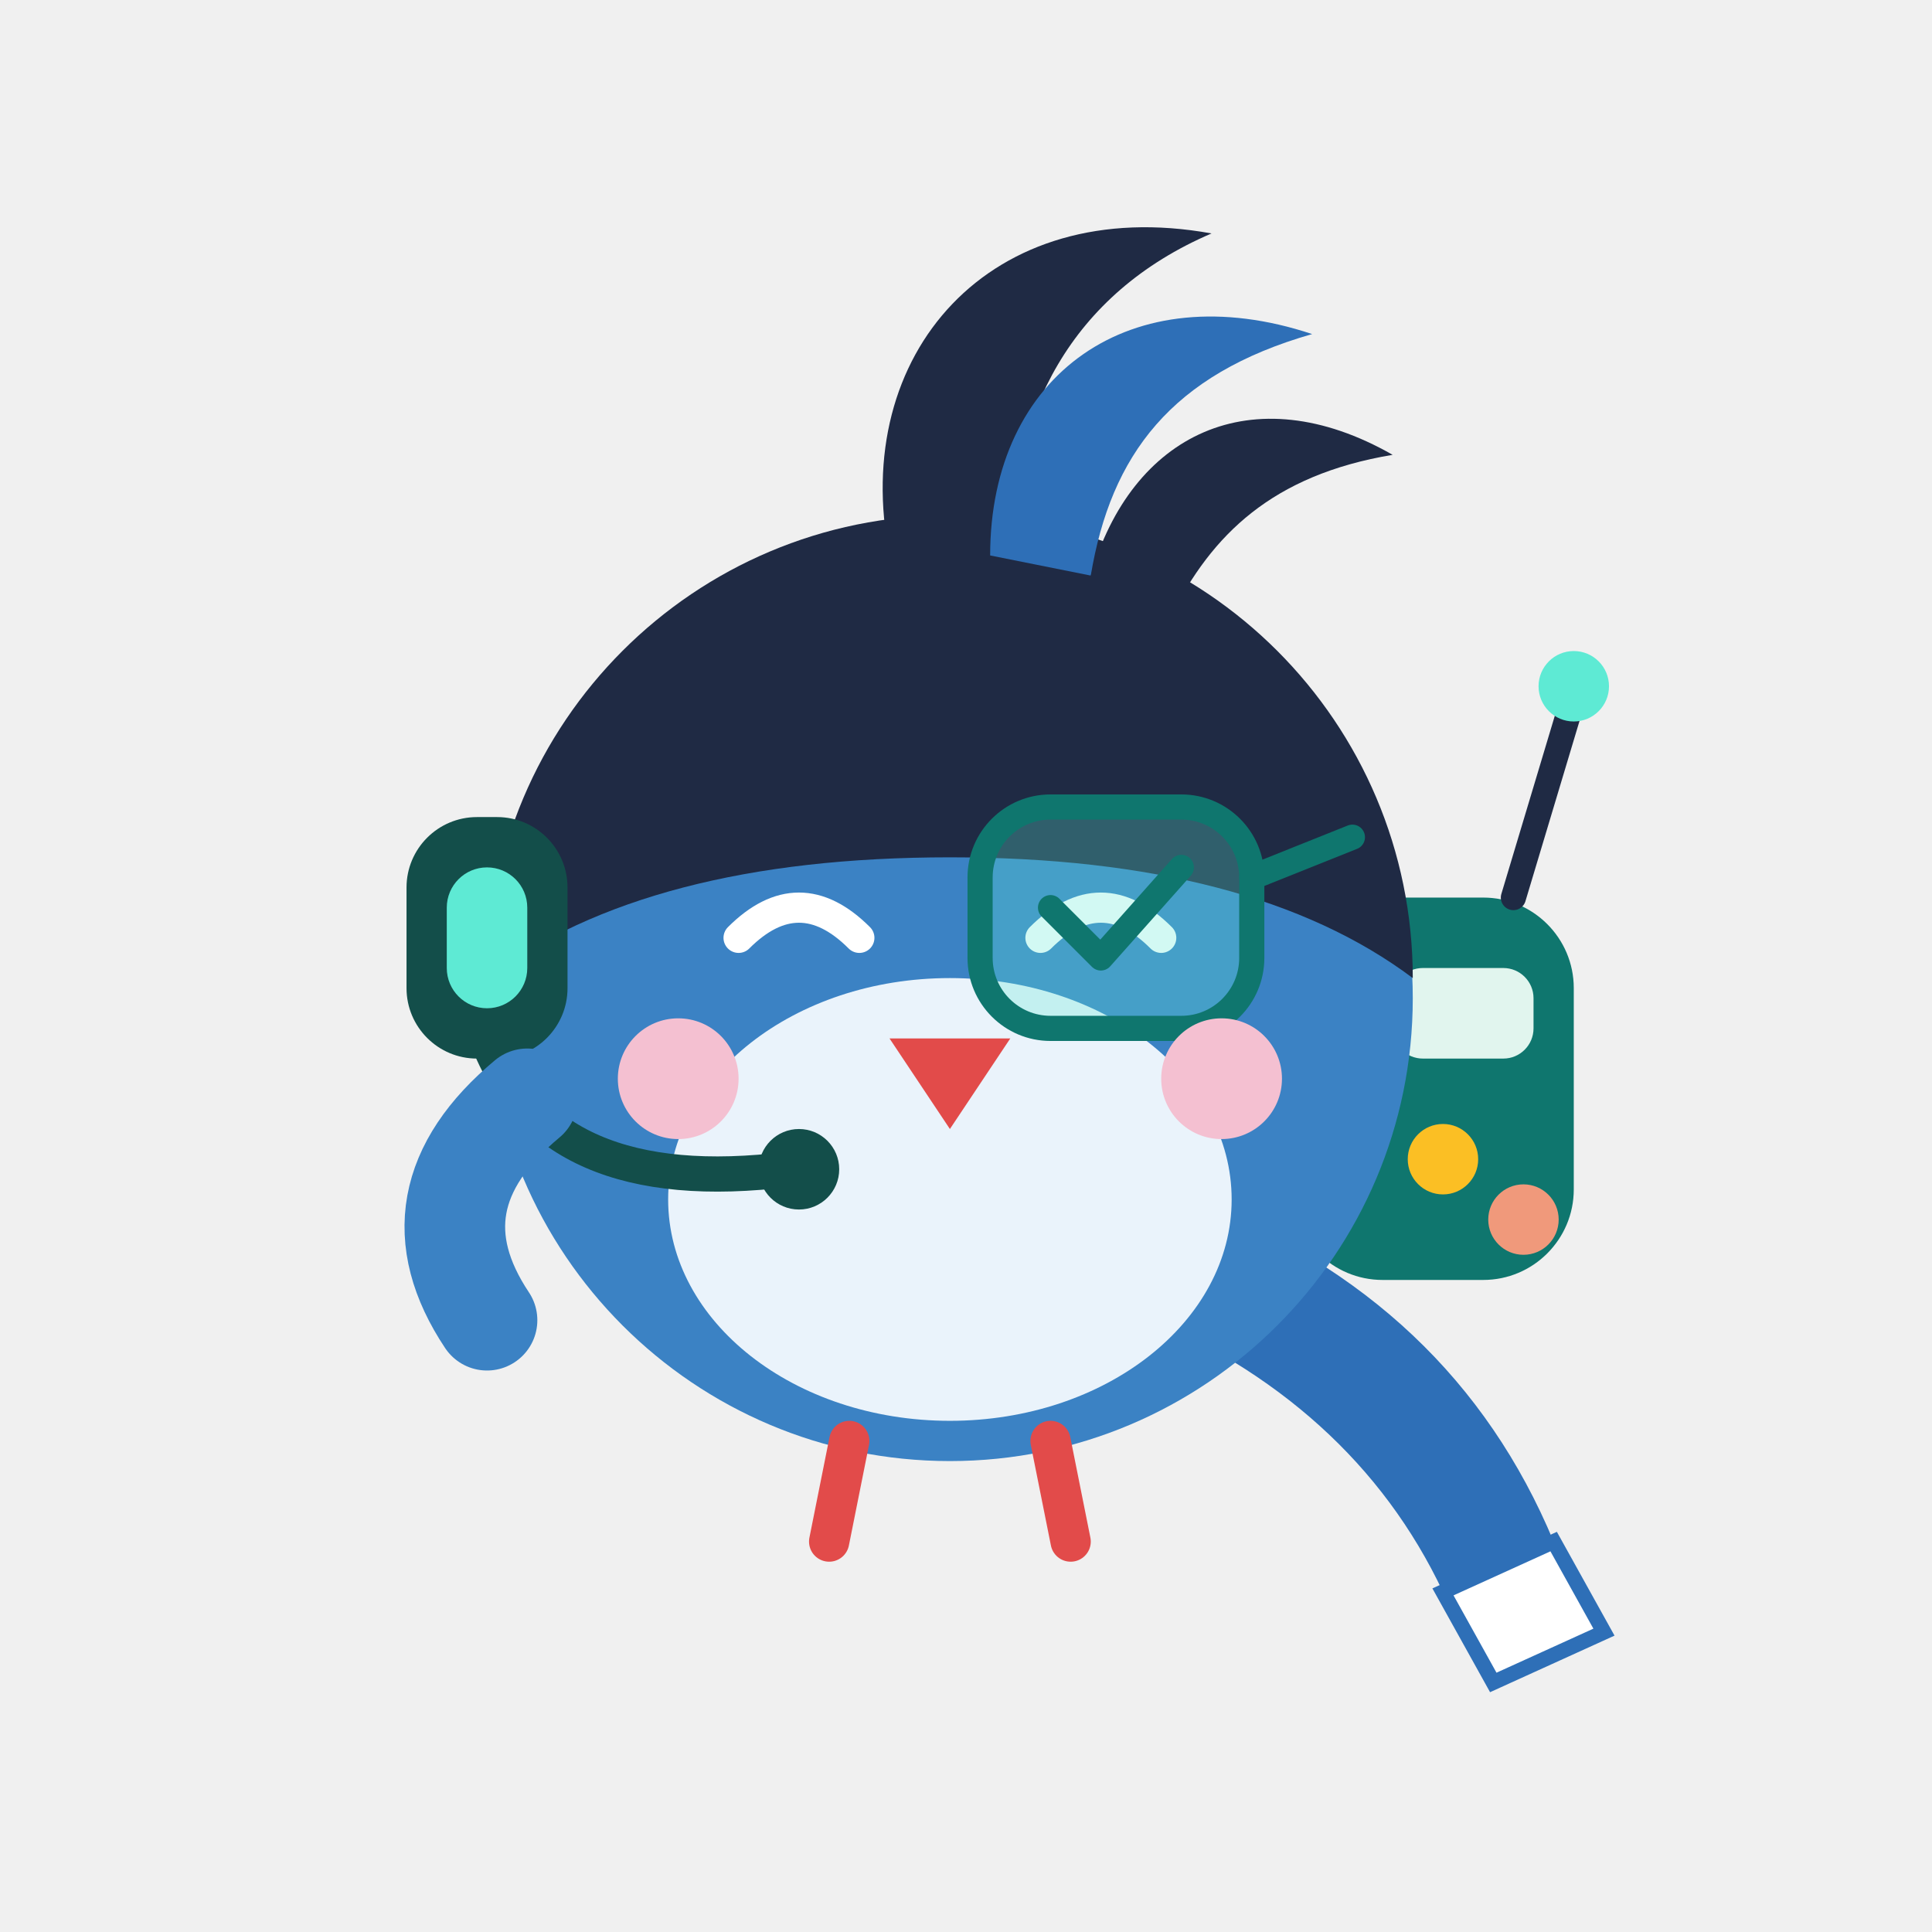
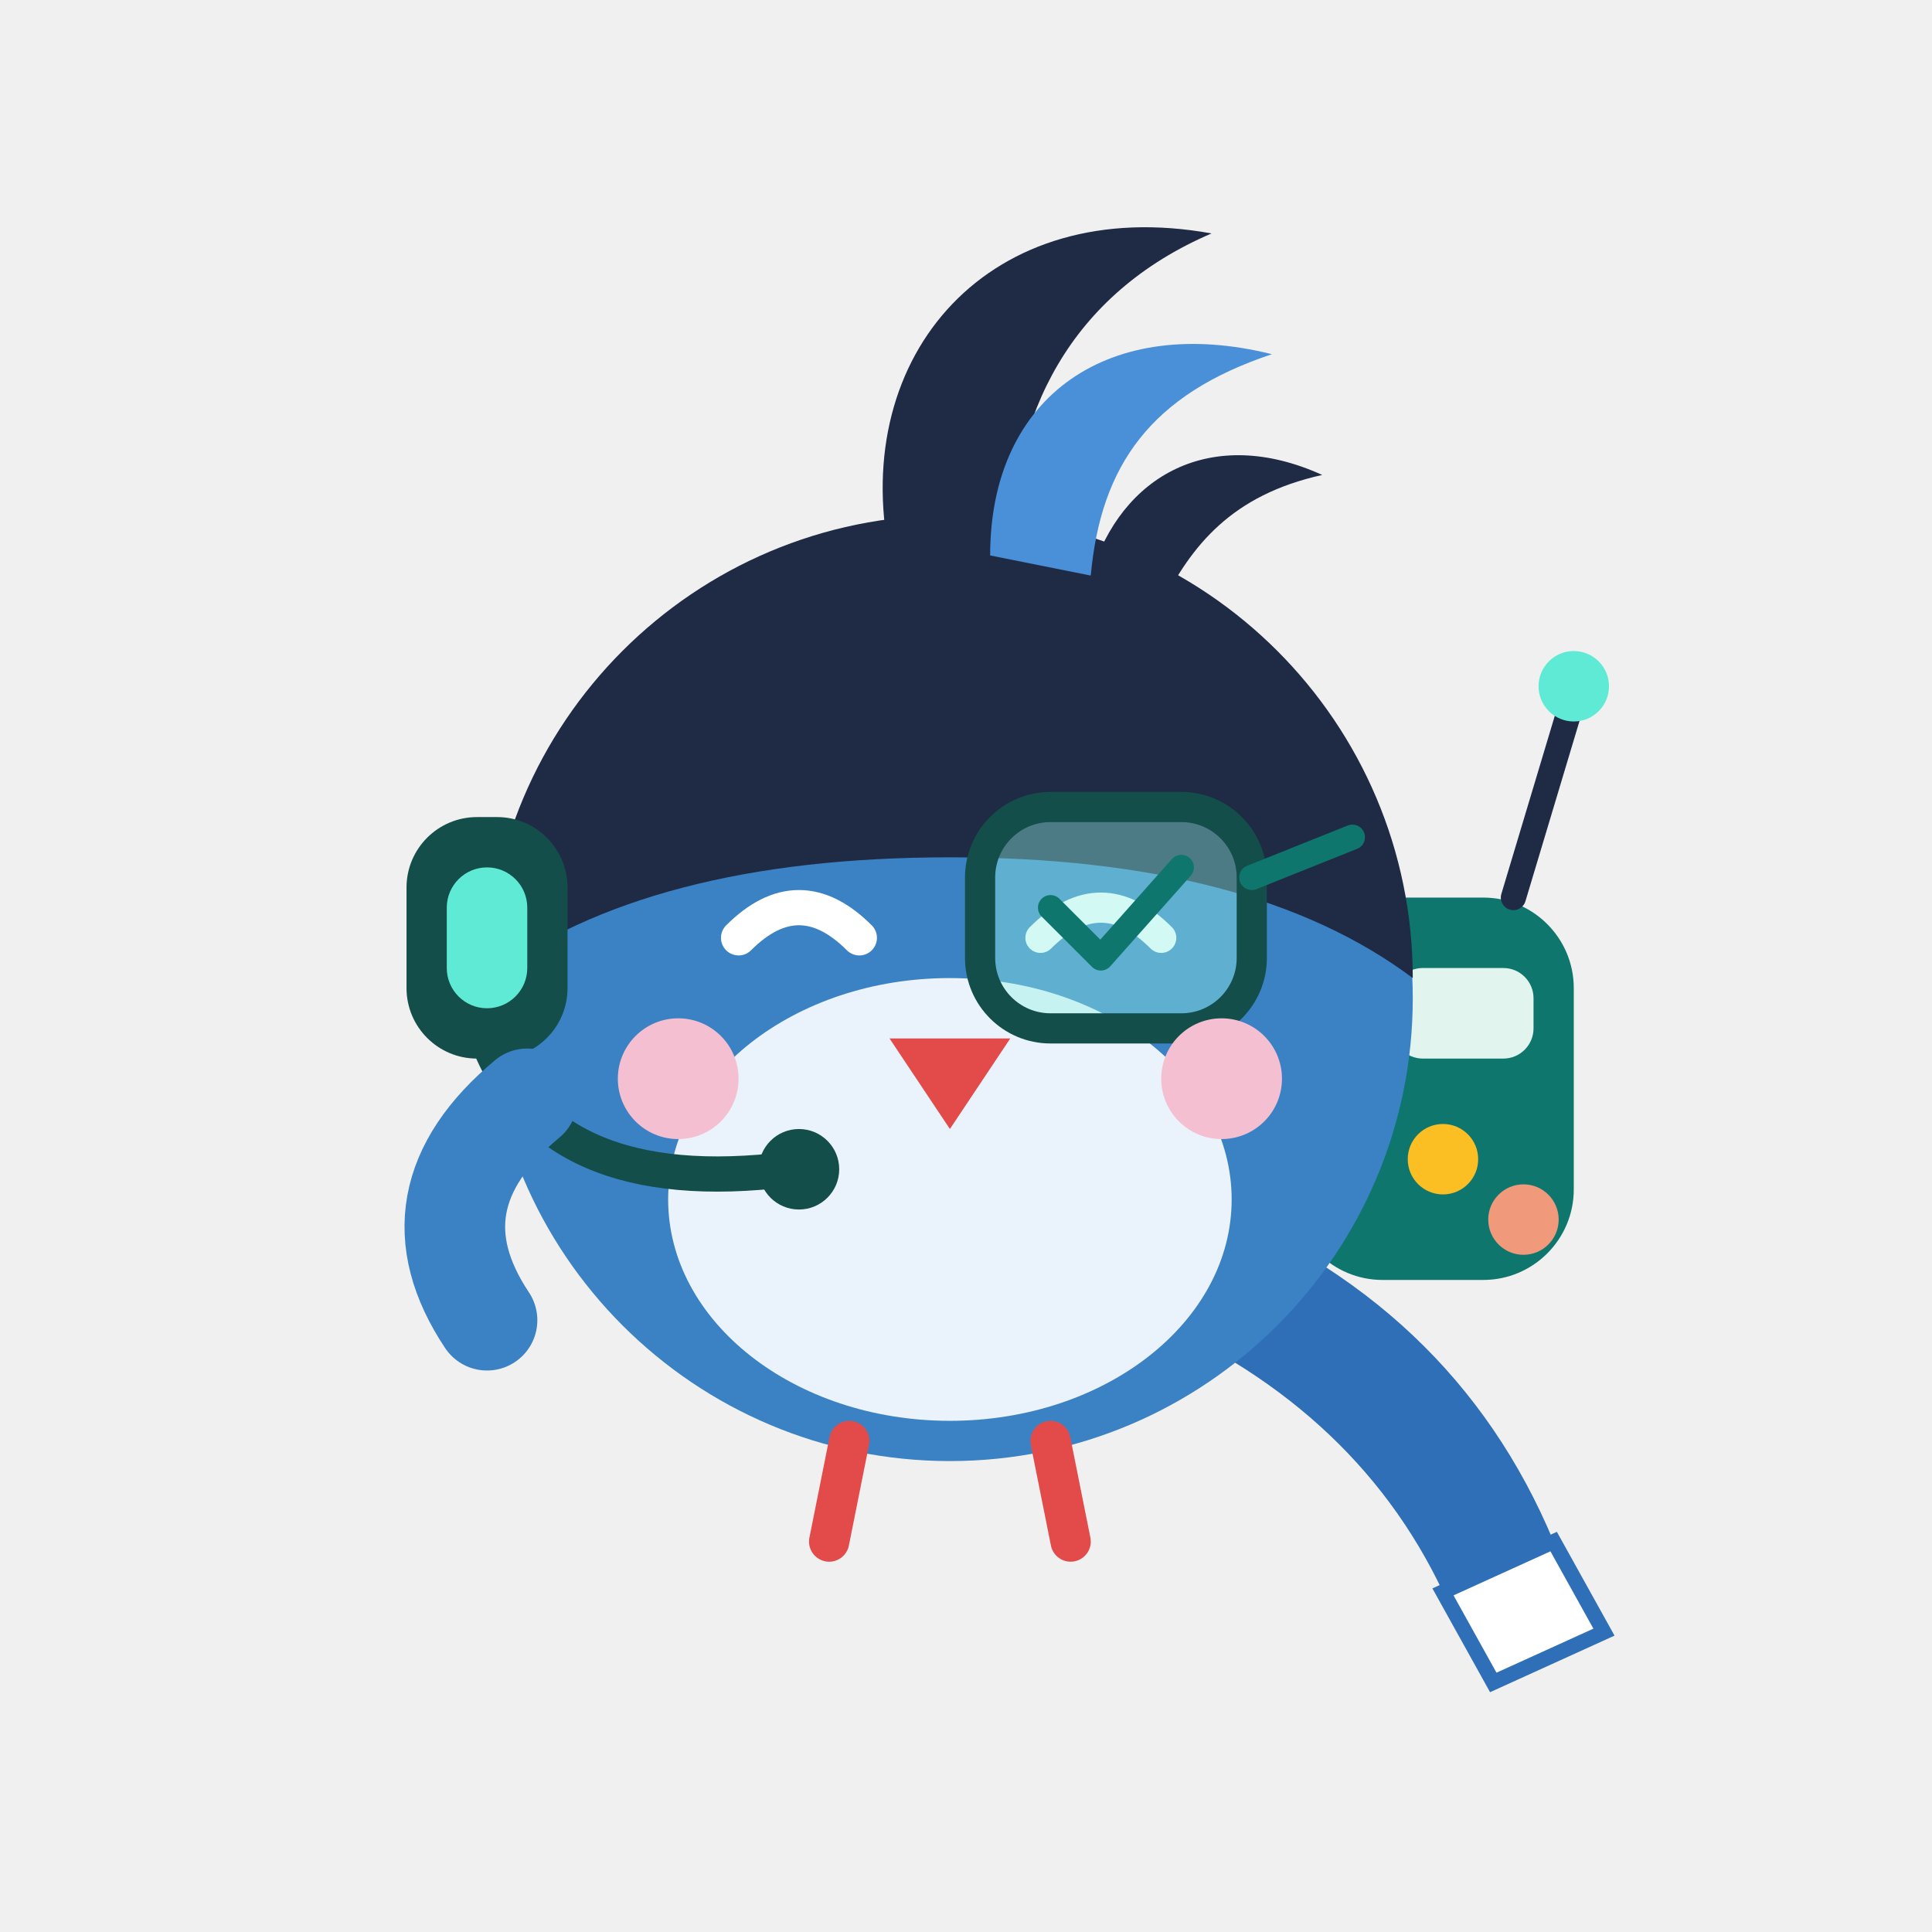
<svg xmlns="http://www.w3.org/2000/svg" viewBox="0 0 240 240" role="img" aria-label="阿幫（開心）">
  <g transform="translate(118 124) scale(1.25)">
    <path d="M24 20 Q50 30 60 54 L49 59 Q40 40 18 31 Z" fill="#2E6FB7" />
    <path d="M60 54 L49 59 L54 68 L65 63 Z" fill="#FFFFFF" stroke="#2E6FB7" stroke-width="1.5" />
    <rect x="34" y="-10" width="28" height="38" rx="9" fill="#0F766E" />
    <rect x="44" y="-3" width="14" height="9" rx="3" fill="#E1F5EE" />
    <circle cx="49" cy="16" r="3.5" fill="#FBBF24" />
    <circle cx="57" cy="22" r="3.5" fill="#F0997B" />
    <path d="M56 -10 L62 -30" stroke="#1F2A44" stroke-width="2.5" stroke-linecap="round" />
    <circle cx="62" cy="-31" r="3.5" fill="#5EEAD4" />
    <circle cx="0" cy="0" r="46" fill="#3B82C4" />
    <path d="M-46 -2 A46 46 0 0 1 46 -2 Q30 -14 0 -14 Q-30 -14 -46 -2 Z" fill="#1F2A44" />
    <ellipse cx="0" cy="20" rx="28" ry="22" fill="#EAF3FB" />
-     <path d="M-21 -6 Q-15 -12 -9 -6" fill="none" stroke="#FFF" stroke-width="3" stroke-linecap="round" />
+     <path d="M-21 -6 Q-15 -12 -9 -6" fill="none" stroke="#FFF" stroke-width="3.5" stroke-linecap="round" />
    <path d="M9 -6 Q15 -12 21 -6" fill="none" stroke="#FFF" stroke-width="3" stroke-linecap="round" />
-     <rect x="3" y="-19" width="27" height="22" rx="7" fill="#5EEAD4" fill-opacity=".28" stroke="#0F766E" stroke-width="2.5" />
+     <rect x="3" y="-19" width="27" height="22" rx="7" fill="#FFFFFF" fill-opacity=".18" />
+     <rect x="3" y="-19" width="27" height="22" rx="7" fill="#5EEAD4" fill-opacity=".28" stroke="#134E4A" stroke-width="3" />
    <path d="M30 -12 L40 -16" stroke="#0F766E" stroke-width="2.5" stroke-linecap="round" />
    <path d="M10 -9 L15 -4 L23 -13" fill="none" stroke="#0F766E" stroke-width="2.5" stroke-linecap="round" stroke-linejoin="round" />
    <path d="M-6 4 L6 4 L0 13 Z" fill="#E24B4A" />
    <circle cx="-27" cy="8" r="6" fill="#F4C0D1" />
    <circle cx="27" cy="8" r="6" fill="#F4C0D1" />
    <path d="M-6 -44 C-10 -64 4 -80 26 -76 C12 -70 6 -58 6 -44 Z" fill="#1F2A44" />
-     <path d="M4 -44 C4 -62 18 -72 36 -66 C22 -62 16 -54 14 -42 Z" fill="#2E6FB7" />
-     <path d="M14 -42 C18 -56 30 -62 44 -54 C32 -52 26 -46 22 -38 Z" fill="#1F2A44" />
+     <path d="M4 -44 C4 -60 16 -68 32 -64 C20 -60 15 -53 14 -42 Z" fill="#4A90D9" />
+     <path d="M14 -42 C17 -52 26 -57 37 -52 C28 -50 24 -45 21 -39 Z" fill="#1F2A44" />
    <rect x="-54" y="-18" width="16" height="24" rx="7" fill="#134E4A" />
    <rect x="-50" y="-13" width="8" height="14" rx="4" fill="#5EEAD4" />
    <path d="M-46 4 Q-40 20 -16 17" fill="none" stroke="#134E4A" stroke-width="3.5" stroke-linecap="round" />
    <circle cx="-15" cy="17" r="4" fill="#134E4A" />
    <path d="M-42 10 Q-54 20 -46 32" fill="none" stroke="#3B82C4" stroke-width="10" stroke-linecap="round" />
    <path d="M-10 44 L-12 54 M10 44 L12 54" stroke="#E24B4A" stroke-width="4" stroke-linecap="round" />
  </g>
</svg>
